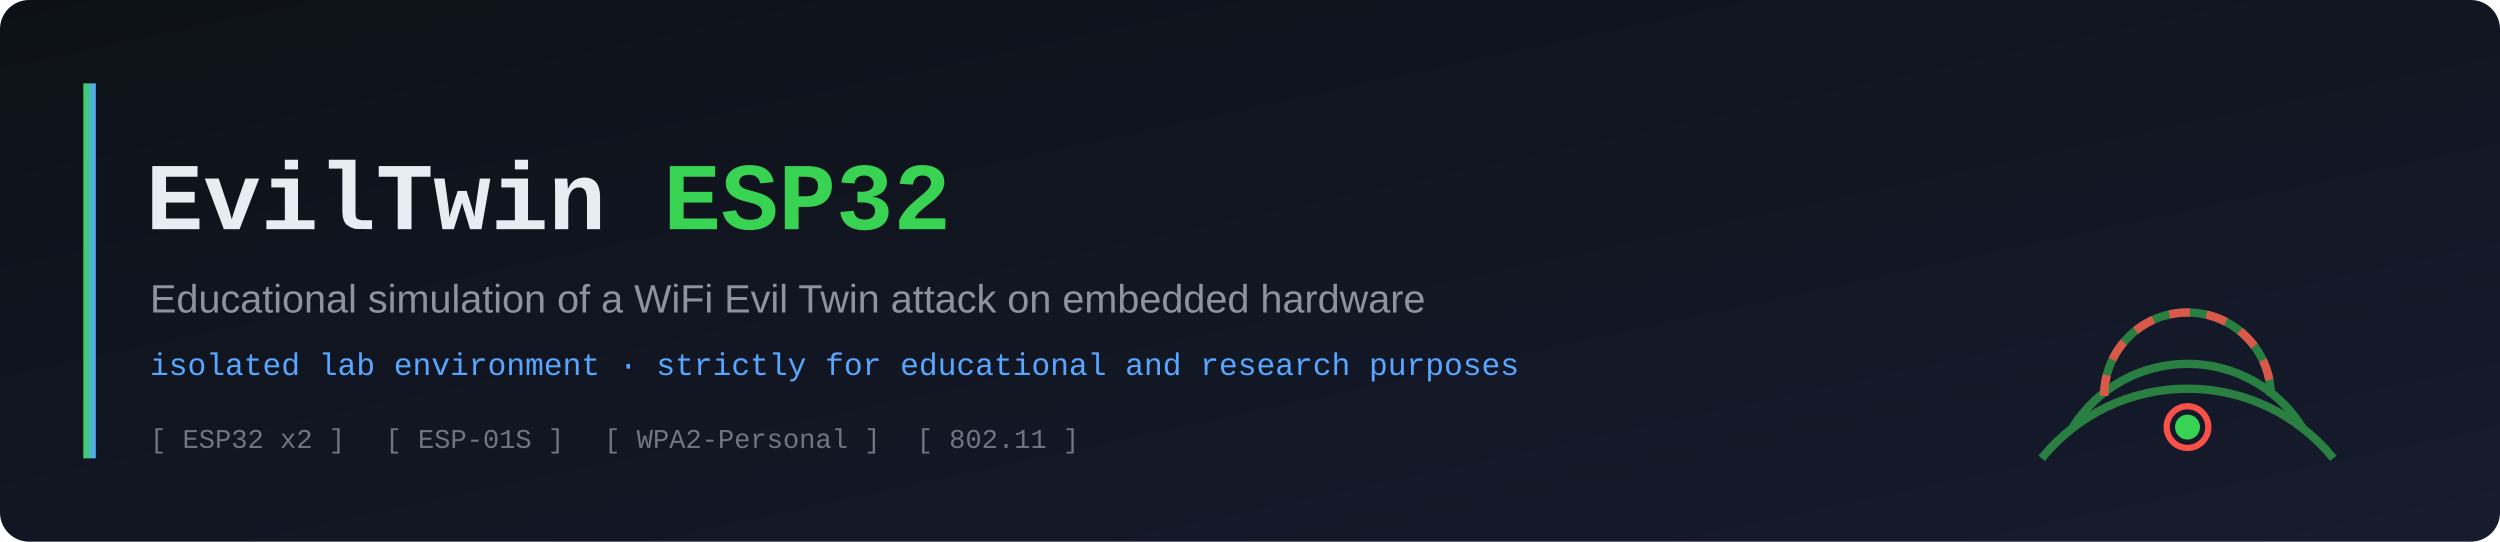
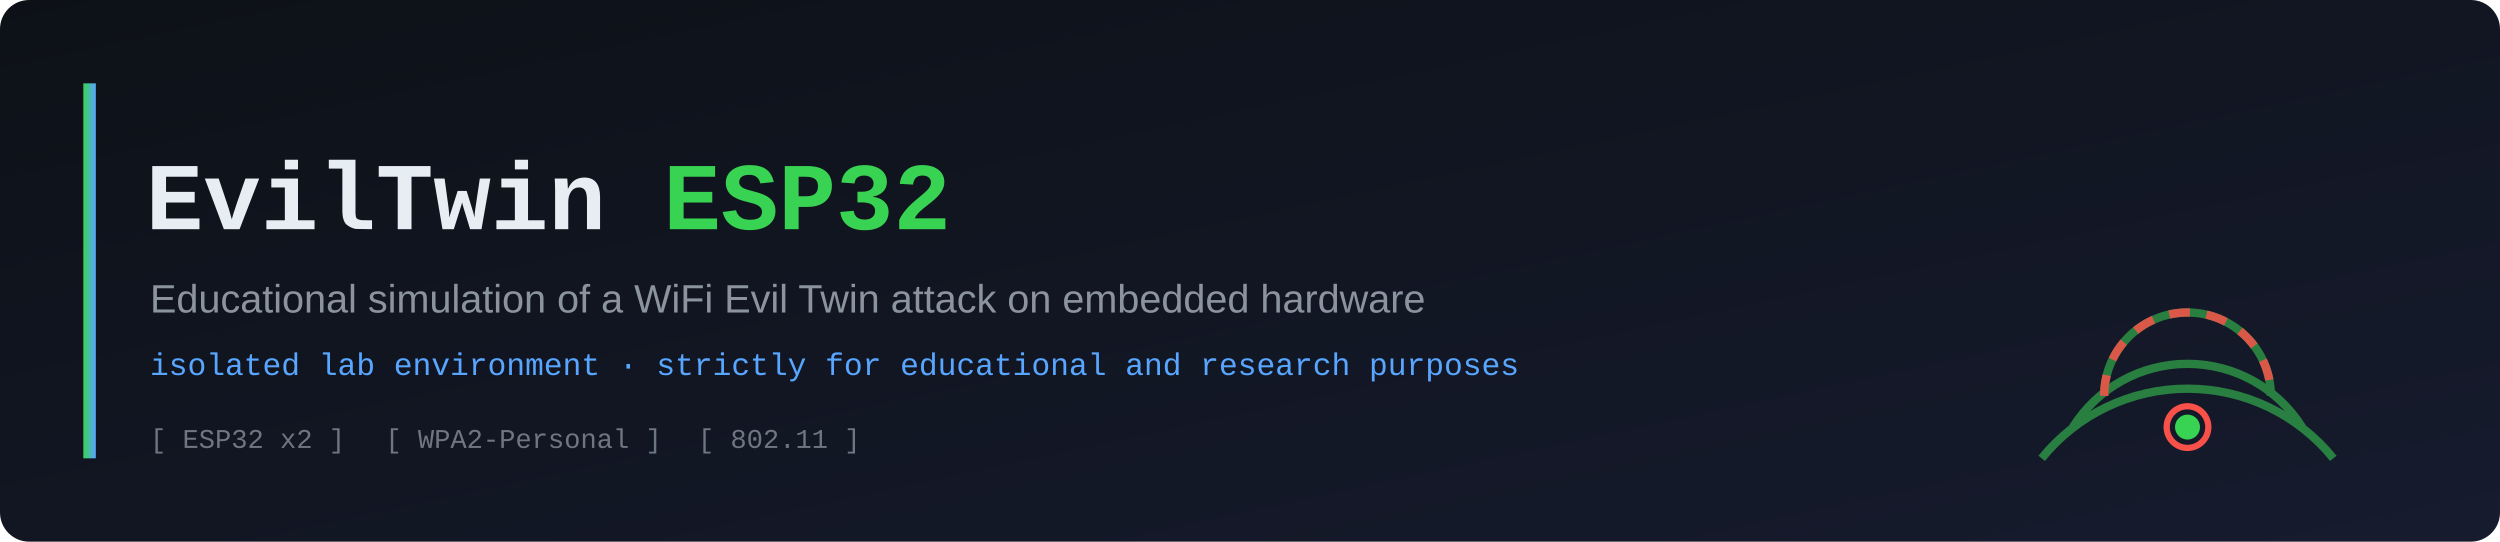
<svg xmlns="http://www.w3.org/2000/svg" width="1200" height="260" viewBox="0 0 1200 260">
  <defs>
    <linearGradient id="bg" x1="0%" y1="0%" x2="100%" y2="100%">
      <stop offset="0%" stop-color="#0d1117" />
      <stop offset="100%" stop-color="#161b2e" />
    </linearGradient>
    <linearGradient id="accent" x1="0%" y1="0%" x2="100%" y2="0%">
      <stop offset="0%" stop-color="#39d353" />
      <stop offset="100%" stop-color="#58a6ff" />
    </linearGradient>
  </defs>
  <rect width="1200" height="260" rx="14" fill="url(#bg)" />
  <g stroke="#39d353" stroke-width="4" fill="none" opacity="0.55">
    <path d="M 1010 190 a 40 40 0 0 1 80 0" />
    <path d="M 995 205 a 65 65 0 0 1 110 0" />
    <path d="M 980 220 a 90 90 0 0 1 140 0" />
  </g>
  <circle cx="1050" cy="205" r="6" fill="#39d353" />
  <g stroke="#f85149" stroke-width="4" fill="none" opacity="0.85">
    <path d="M 1010 190 a 40 40 0 0 1 80 0" stroke-dasharray="10 8" />
  </g>
  <circle cx="1050" cy="205" r="10" fill="none" stroke="#f85149" stroke-width="3" />
  <rect x="40" y="40" width="6" height="180" fill="url(#accent)" />
  <text x="70" y="110" font-family="Consolas, 'Courier New', monospace" font-size="46" font-weight="700" fill="#e6edf3">
    EvilTwin <tspan fill="#39d353">ESP32</tspan>
  </text>
  <text x="72" y="150" font-family="Segoe UI, Arial, sans-serif" font-size="19" fill="#8b949e">
    Educational simulation of a WiFi Evil Twin attack on embedded hardware
  </text>
  <text x="72" y="180" font-family="Consolas, 'Courier New', monospace" font-size="15" fill="#58a6ff">
    isolated lab environment · strictly for educational and research purposes
  </text>
  <g font-family="Consolas, 'Courier New', monospace" font-size="13" fill="#6e7681">
    <text x="72" y="215">[ ESP32 x2 ]</text>
-     <text x="185" y="215">[ ESP-01S ]</text>
-     <text x="290" y="215">[ WPA2-Personal ]</text>
-     <text x="440" y="215">[ 802.11 ]</text>
+     <text x="185" y="215">[ WPA2-Personal ]</text>
+     <text x="335" y="215">[ 802.11 ]</text>
  </g>
</svg>
